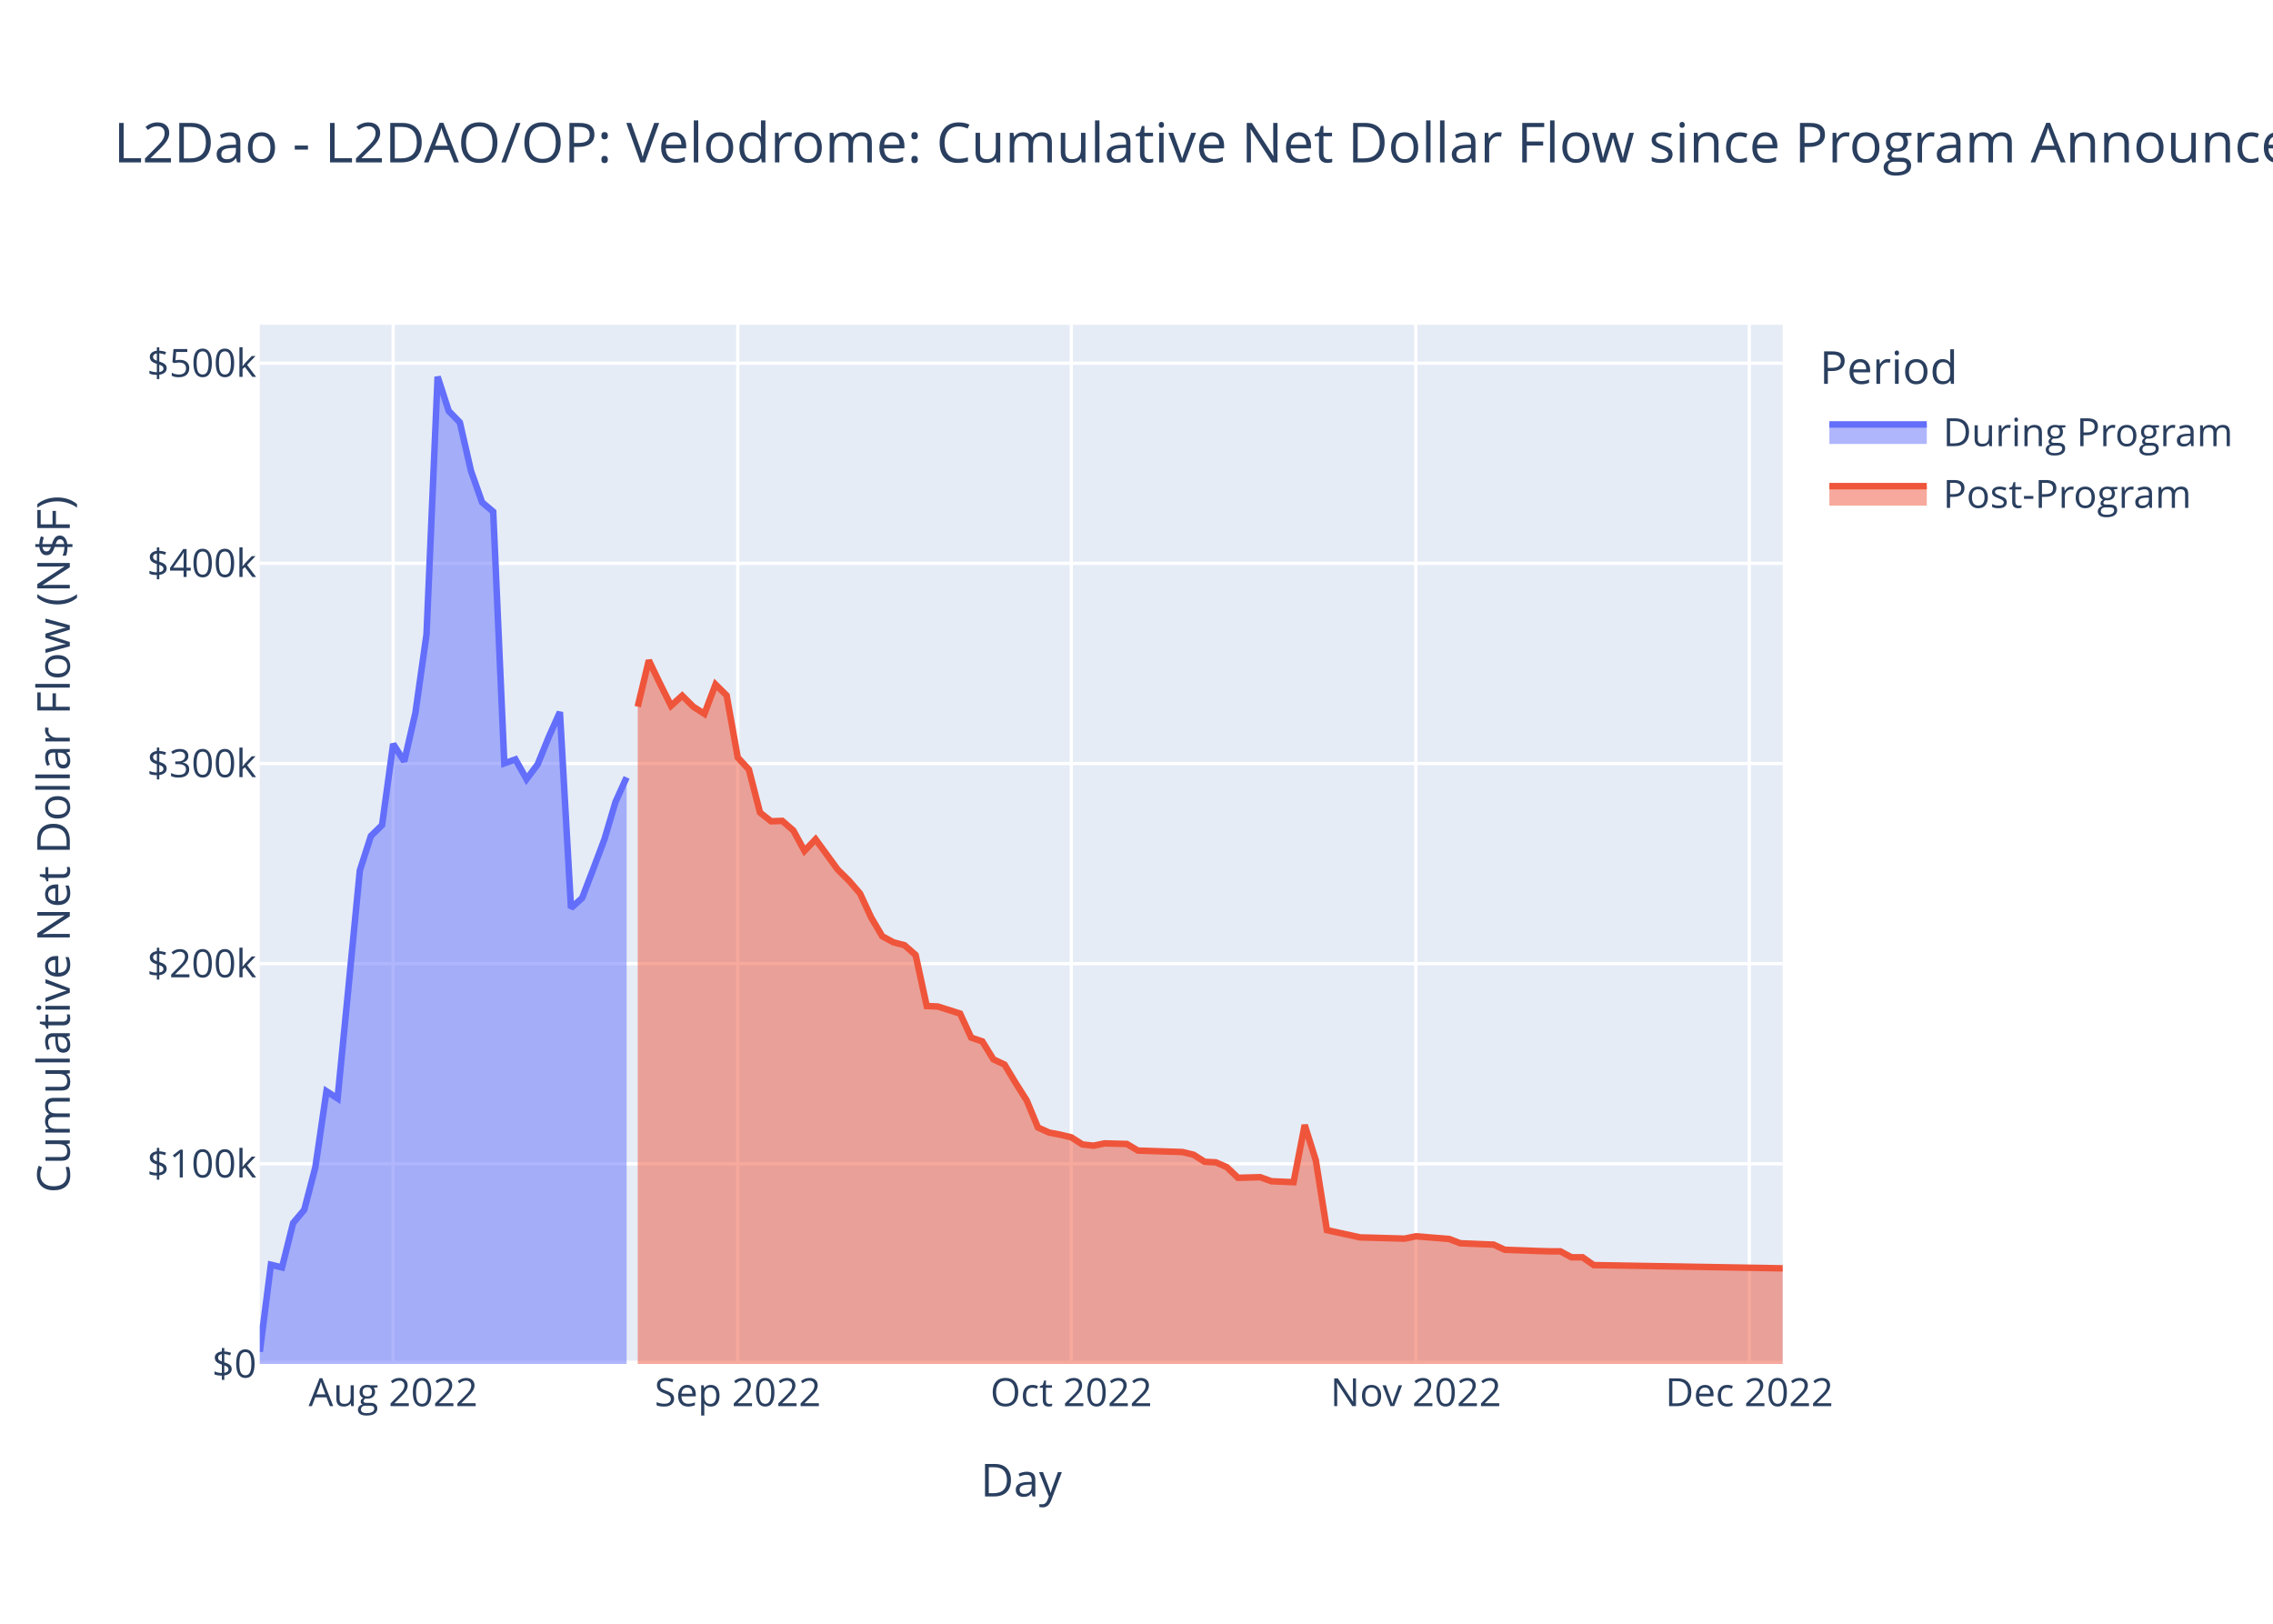
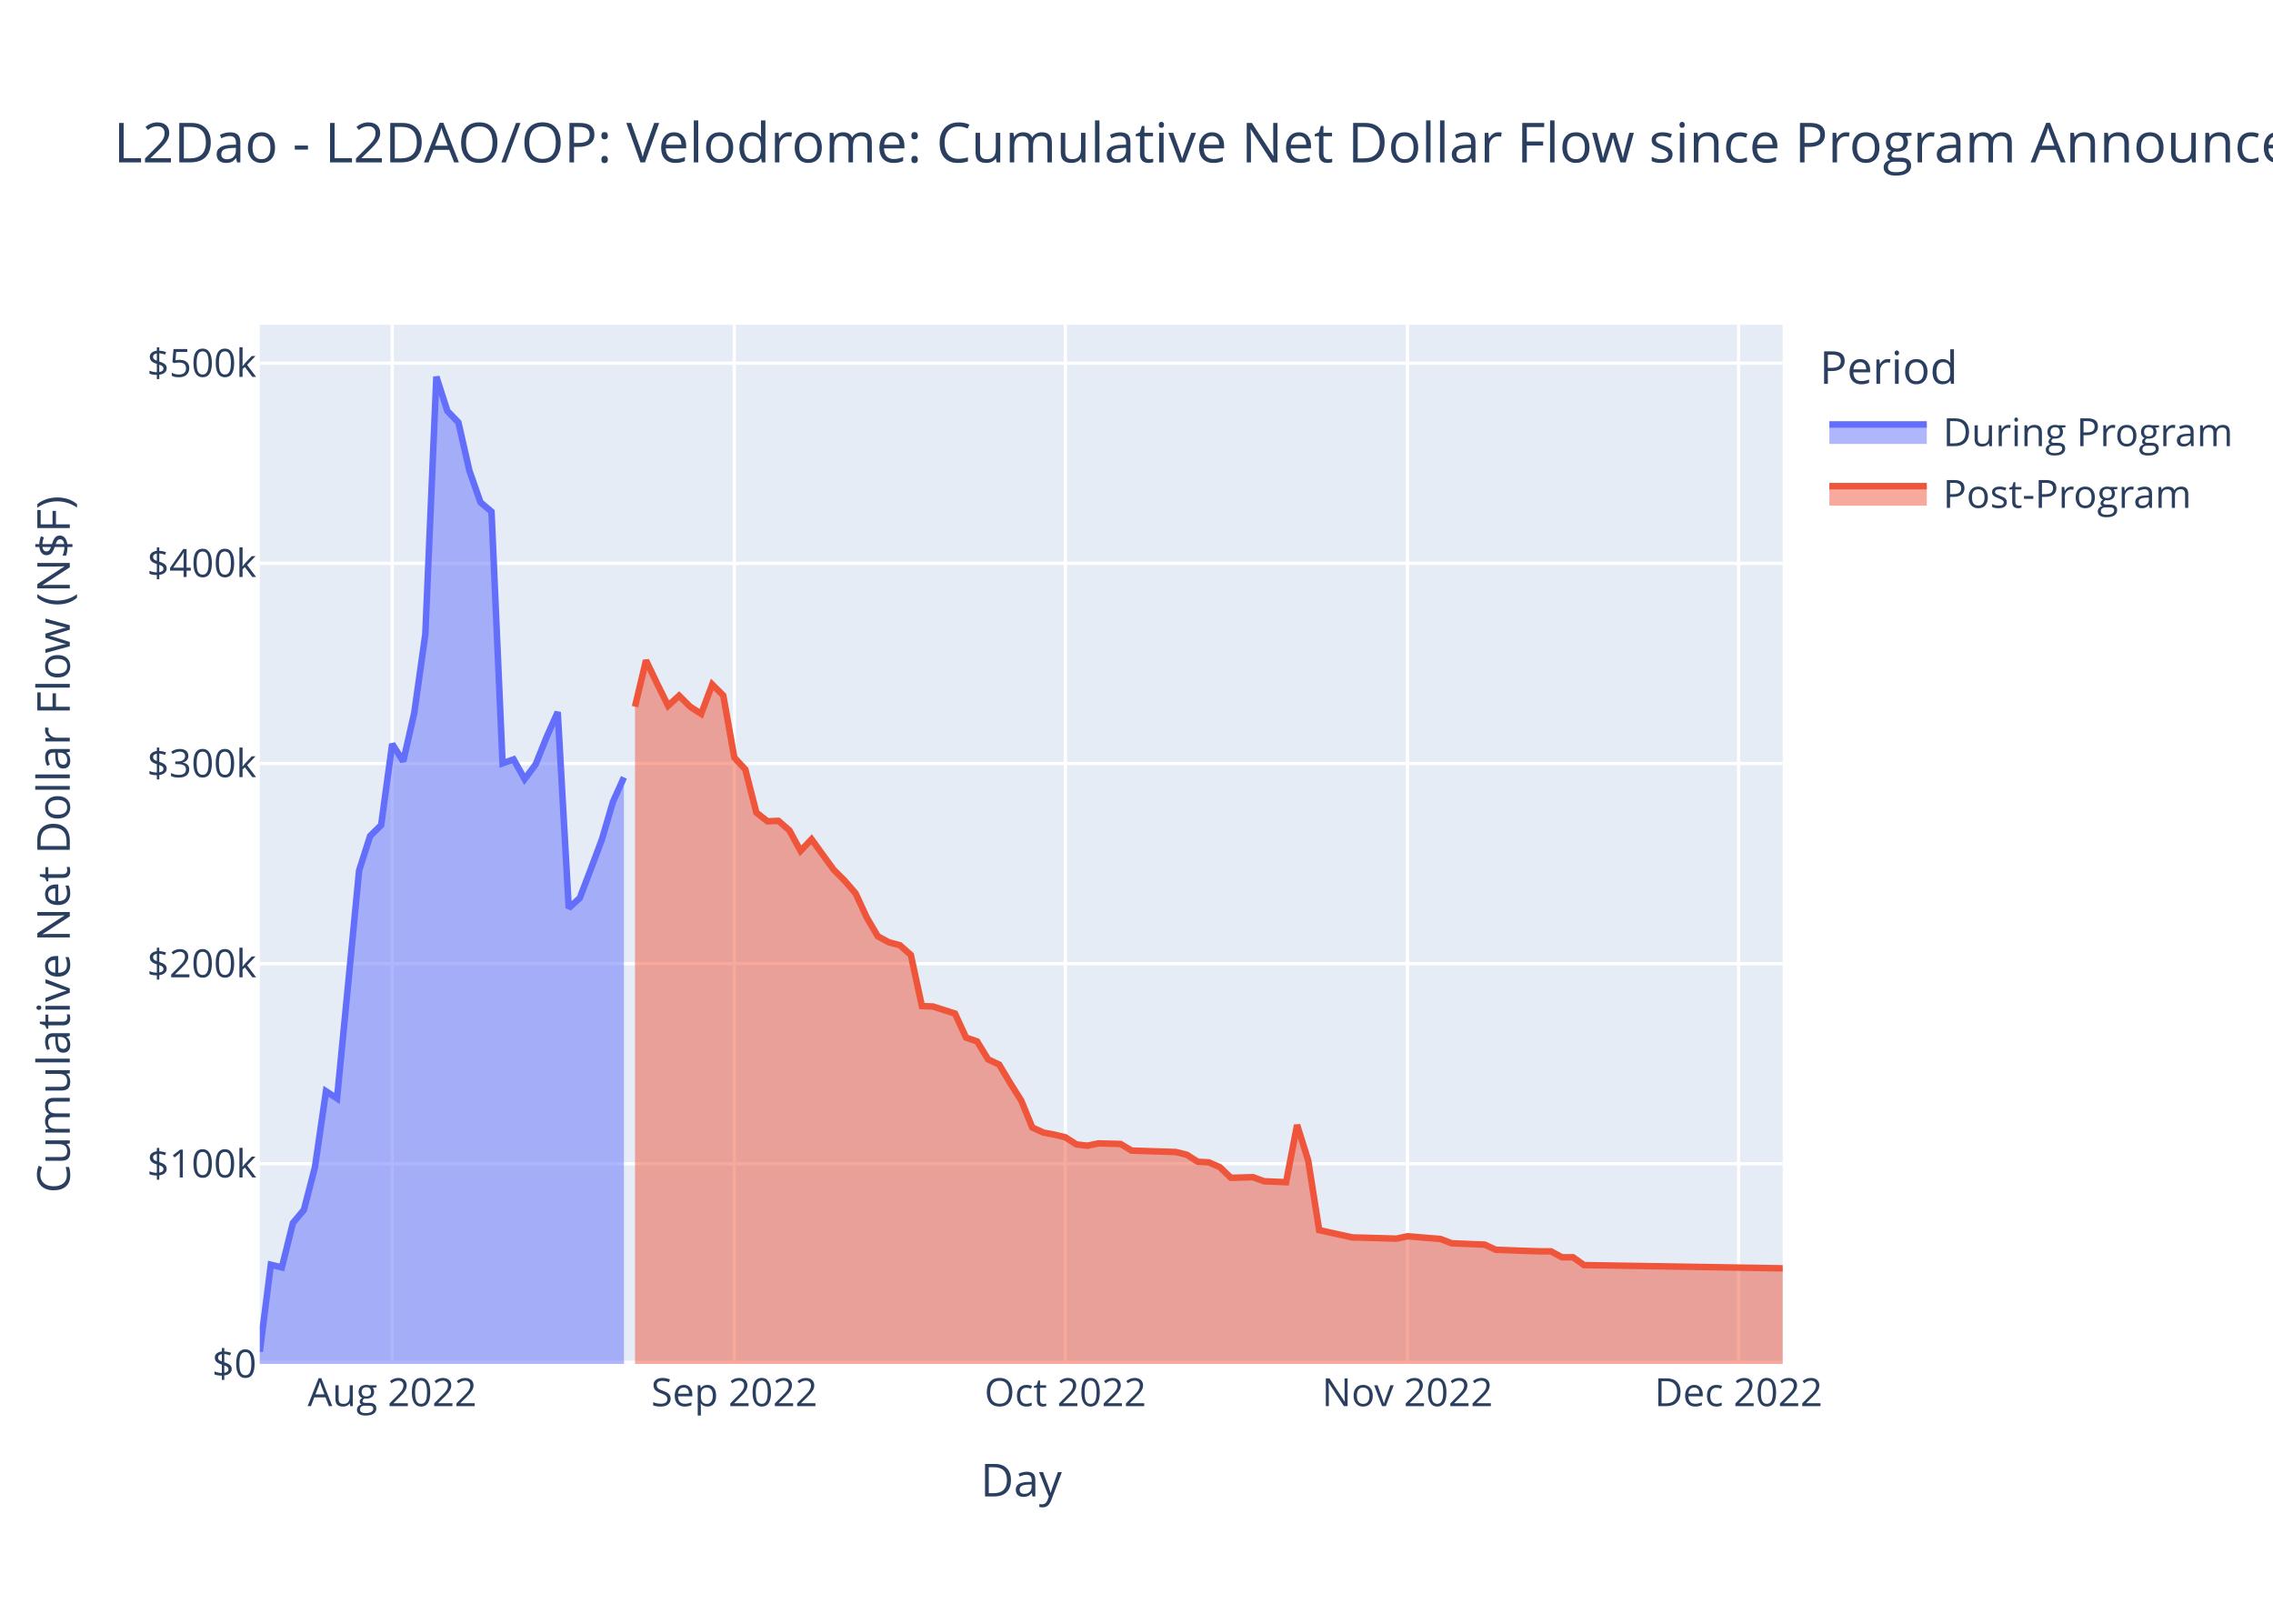
<svg xmlns="http://www.w3.org/2000/svg" class="main-svg" width="700" height="500" style="" viewBox="0 0 700 500">
  <rect x="0" y="0" width="700" height="500" style="fill: rgb(255, 255, 255); fill-opacity: 1;" />
-   <defs id="defs-6d59a1">
+   <defs id="defs-c981fb">
    <g class="clips">
-       <clipPath id="clip6d59a1xyplot" class="plotclip">
+       <clipPath id="clipc981fbxyplot" class="plotclip">
        <rect width="469" height="320" />
      </clipPath>
-       <clipPath class="axesclip" id="clip6d59a1x">
+       <clipPath class="axesclip" id="clipc981fbx">
        <rect x="80" y="0" width="469" height="500" />
      </clipPath>
-       <clipPath class="axesclip" id="clip6d59a1y">
+       <clipPath class="axesclip" id="clipc981fby">
        <rect x="0" y="100" width="700" height="320" />
      </clipPath>
-       <clipPath class="axesclip" id="clip6d59a1xy">
+       <clipPath class="axesclip" id="clipc981fbxy">
        <rect x="80" y="100" width="469" height="320" />
      </clipPath>
    </g>
    <g class="gradients" />
    <g class="patterns" />
  </defs>
  <g class="bglayer">
    <rect class="bg" x="80" y="100" width="469" height="320" style="fill: rgb(229, 236, 246); fill-opacity: 1; stroke-width: 0;" />
  </g>
  <g class="layer-below">
    <g class="imagelayer" />
    <g class="shapelayer" />
  </g>
  <g class="cartesianlayer">
    <g class="subplot xy">
      <g class="layer-subplot">
        <g class="shapelayer" />
        <g class="imagelayer" />
      </g>
      <g class="minor-gridlayer">
        <g class="x" />
        <g class="y" />
      </g>
      <g class="gridlayer">
        <g class="x">
-           <path class="xgrid crisp" transform="translate(121.08,0)" d="M0,100v320" style="stroke: rgb(255, 255, 255); stroke-opacity: 1; stroke-width: 1px;" />
-           <path class="xgrid crisp" transform="translate(227.2,0)" d="M0,100v320" style="stroke: rgb(255, 255, 255); stroke-opacity: 1; stroke-width: 1px;" />
-           <path class="xgrid crisp" transform="translate(329.91,0)" d="M0,100v320" style="stroke: rgb(255, 255, 255); stroke-opacity: 1; stroke-width: 1px;" />
-           <path class="xgrid crisp" transform="translate(436.03,0)" d="M0,100v320" style="stroke: rgb(255, 255, 255); stroke-opacity: 1; stroke-width: 1px;" />
-           <path class="xgrid crisp" transform="translate(538.73,0)" d="M0,100v320" style="stroke: rgb(255, 255, 255); stroke-opacity: 1; stroke-width: 1px;" />
+           <path class="xgrid crisp" transform="translate(120.78,0)" d="M0,100v320" style="stroke: rgb(255, 255, 255); stroke-opacity: 1; stroke-width: 1px;" />
+           <path class="xgrid crisp" transform="translate(226.14,0)" d="M0,100v320" style="stroke: rgb(255, 255, 255); stroke-opacity: 1; stroke-width: 1px;" />
+           <path class="xgrid crisp" transform="translate(328.09,0)" d="M0,100v320" style="stroke: rgb(255, 255, 255); stroke-opacity: 1; stroke-width: 1px;" />
+           <path class="xgrid crisp" transform="translate(433.45,0)" d="M0,100v320" style="stroke: rgb(255, 255, 255); stroke-opacity: 1; stroke-width: 1px;" />
+           <path class="xgrid crisp" transform="translate(535.41,0)" d="M0,100v320" style="stroke: rgb(255, 255, 255); stroke-opacity: 1; stroke-width: 1px;" />
        </g>
        <g class="y">
          <path class="ygrid crisp" transform="translate(0,358.37)" d="M80,0h469" style="stroke: rgb(255, 255, 255); stroke-opacity: 1; stroke-width: 1px;" />
          <path class="ygrid crisp" transform="translate(0,296.74)" d="M80,0h469" style="stroke: rgb(255, 255, 255); stroke-opacity: 1; stroke-width: 1px;" />
          <path class="ygrid crisp" transform="translate(0,235.11)" d="M80,0h469" style="stroke: rgb(255, 255, 255); stroke-opacity: 1; stroke-width: 1px;" />
          <path class="ygrid crisp" transform="translate(0,173.47)" d="M80,0h469" style="stroke: rgb(255, 255, 255); stroke-opacity: 1; stroke-width: 1px;" />
          <path class="ygrid crisp" transform="translate(0,111.84)" d="M80,0h469" style="stroke: rgb(255, 255, 255); stroke-opacity: 1; stroke-width: 1px;" />
        </g>
      </g>
      <g class="zerolinelayer">
        <path class="yzl zl crisp" transform="translate(0,420)" d="M80,0h469" style="stroke: rgb(255, 255, 255); stroke-opacity: 1; stroke-width: 2px;" />
      </g>
      <path class="xlines-below" />
      <path class="ylines-below" />
      <g class="overlines-below" />
      <g class="xaxislayer-below" />
      <g class="yaxislayer-below" />
      <g class="overaxes-below" />
-       <g class="plot" transform="translate(80,100)" clip-path="url(#clip6d59a1xyplot)">
+       <g class="plot" transform="translate(80,100)" clip-path="url(#clipc981fbxyplot)">
        <g class="scatterlayer mlayer">
-           <g class="trace scatter traced1cf63" style="stroke-miterlimit: 2;">
+           <g class="trace scatter trace70ae95" style="stroke-miterlimit: 2;">
            <g class="fills">
              <g>
-                 <path class="js-fill" d="M112.97,320L0,320L0,316.24L3.42,289.45L6.85,290.28L10.27,276.6L13.69,272.55L17.12,259.42L20.54,236.03L23.96,238.25L27.39,203.3L30.81,168.07L34.23,157.41L37.66,154.07L41.08,129.09L44.5,134.44L47.93,119.49L51.35,95.34L54.77,16L58.2,26.57L61.62,30.07L65.04,44.98L68.47,54.68L71.89,57.57L75.31,135.06L78.74,133.84L82.16,139.92L85.58,135.37L89.01,126.91L92.43,119.27L95.85,179.63L99.28,176.51L102.7,167.58L106.12,158.5L109.55,146.95L112.97,139.38" style="fill: rgb(99, 110, 250); fill-opacity: 0.5; stroke-width: 0;" />
+                 <path class="js-fill" d="M112.15,320L0,320L0,316.24L3.4,289.45L6.8,290.28L10.2,276.6L13.59,272.55L16.99,259.42L20.39,236.03L23.79,238.25L27.19,203.3L30.59,168.07L33.99,157.41L37.38,154.07L40.78,129.09L44.18,134.44L47.58,119.49L50.98,95.34L54.38,16L57.78,26.57L61.17,30.07L64.57,44.98L67.97,54.68L71.37,57.57L74.77,135.06L78.17,133.84L81.57,139.92L84.96,135.37L88.36,126.91L91.76,119.27L95.16,179.63L98.56,176.51L101.96,167.58L105.36,158.5L108.75,146.95L112.15,139.38" style="fill: rgb(99, 110, 250); fill-opacity: 0.5; stroke-width: 0;" />
              </g>
            </g>
            <g class="errorbars" />
            <g class="lines">
-               <path class="js-line" d="M0,316.24L3.42,289.45L6.85,290.28L10.27,276.6L13.69,272.55L17.12,259.42L20.54,236.03L23.96,238.25L27.39,203.3L30.81,168.07L34.23,157.41L37.66,154.07L41.08,129.09L44.5,134.44L47.93,119.49L51.35,95.34L54.77,16L58.2,26.57L61.62,30.07L65.04,44.98L68.47,54.68L71.89,57.57L75.31,135.06L78.74,133.84L82.16,139.92L85.58,135.37L89.01,126.91L92.43,119.27L95.85,179.63L99.28,176.51L102.7,167.58L106.12,158.5L109.55,146.95L112.97,139.38" style="vector-effect: non-scaling-stroke; fill: none; stroke: rgb(99, 110, 250); stroke-opacity: 1; stroke-width: 2px; opacity: 1;" />
+               <path class="js-line" d="M0,316.24L3.4,289.45L6.8,290.28L10.2,276.6L13.59,272.55L16.99,259.42L20.39,236.03L23.79,238.25L27.19,203.3L30.59,168.07L33.99,157.41L37.38,154.07L40.78,129.09L44.18,134.44L47.58,119.49L50.98,95.34L54.38,16L57.78,26.57L61.17,30.07L64.57,44.98L67.97,54.68L71.37,57.57L74.77,135.06L78.17,133.84L81.57,139.92L84.96,135.37L88.36,126.91L91.76,119.27L95.16,179.63L98.56,176.51L101.96,167.58L105.36,158.5L108.75,146.95L112.15,139.38" style="vector-effect: non-scaling-stroke; fill: none; stroke: rgb(99, 110, 250); stroke-opacity: 1; stroke-width: 2px; opacity: 1;" />
            </g>
            <g class="points" />
            <g class="text" />
          </g>
-           <g class="trace scatter tracebf5d19" style="stroke-miterlimit: 2;">
+           <g class="trace scatter trace29d8ad" style="stroke-miterlimit: 2;">
            <g class="fills">
              <g>
-                 <path class="js-fill" d="M469,320L116.39,320L116.39,117.6L119.82,103.35L123.24,110.48L126.66,117.32L130.09,114.22L133.51,117.62L136.93,119.81L140.36,110.77L143.78,114.15L147.2,133.26L150.63,136.96L154.05,150.21L157.47,152.9L160.9,152.77L164.32,155.73L167.74,162.01L171.17,158.44L178.01,167.8L181.44,171.18L184.86,175.13L188.28,182.5L191.71,188.31L195.13,190.16L198.55,191.06L201.98,194.07L205.4,209.79L208.82,209.93L215.67,212.11L219.09,219.51L222.52,220.68L225.94,226.21L229.36,227.81L232.79,233.49L236.21,238.9L239.64,247.18L243.06,248.75L246.48,249.39L249.91,250.21L253.33,252.4L256.75,252.79L260.18,252.08L267.02,252.26L270.45,254.3L284.14,254.74L287.56,255.57L290.99,257.75L294.41,257.92L297.83,259.41L301.26,262.68L308.1,262.49L311.53,263.74L318.37,264.03L321.8,246.42L325.22,257.29L328.64,278.8L338.91,281.04L342.34,281.12L352.61,281.41L356.03,280.69L366.3,281.52L369.72,282.84L379.99,283.26L383.42,284.84L393.69,285.22L397.11,285.32L400.53,285.33L403.96,287.16L407.38,287.16L410.8,289.56L469,290.56" style="fill: rgb(239, 85, 59); fill-opacity: 0.5; stroke-width: 0;" />
+                 <path class="js-fill" d="M469,320L115.55,320L115.55,117.6L118.95,103.35L122.35,110.48L125.75,117.32L129.14,114.22L132.54,117.62L135.94,119.81L139.34,110.77L142.74,114.15L146.14,133.26L149.54,136.96L152.93,150.21L156.33,152.9L159.73,152.77L163.13,155.73L166.53,162.01L169.93,158.44L176.72,167.8L180.12,171.18L183.52,175.13L186.92,182.5L190.32,188.31L193.72,190.16L197.12,191.06L200.51,194.07L203.91,209.79L207.31,209.93L214.11,212.11L217.51,219.51L220.91,220.68L224.3,226.21L227.7,227.81L231.1,233.49L234.5,238.9L237.9,247.18L241.3,248.75L244.7,249.39L248.09,250.21L251.49,252.4L254.89,252.79L258.29,252.08L265.09,252.26L268.49,254.3L282.08,254.74L285.48,255.57L288.88,257.75L292.28,257.92L295.67,259.41L299.07,262.68L305.87,262.49L309.27,263.74L316.07,264.03L319.46,246.42L322.86,257.29L326.26,278.8L336.46,281.04L339.86,281.12L350.05,281.41L353.45,280.69L363.64,281.52L367.04,282.84L377.24,283.26L380.64,284.84L390.83,285.22L394.23,285.32L397.63,285.33L401.03,287.16L404.43,287.16L407.83,289.56L469,290.56" style="fill: rgb(239, 85, 59); fill-opacity: 0.5; stroke-width: 0;" />
              </g>
            </g>
            <g class="errorbars" />
            <g class="lines">
-               <path class="js-line" d="M116.39,117.6L119.82,103.35L123.24,110.48L126.66,117.32L130.09,114.22L133.51,117.62L136.93,119.81L140.36,110.77L143.78,114.15L147.2,133.26L150.63,136.96L154.05,150.21L157.47,152.9L160.9,152.77L164.32,155.73L167.74,162.01L171.17,158.44L178.01,167.8L181.44,171.18L184.86,175.13L188.28,182.5L191.71,188.31L195.13,190.16L198.55,191.06L201.98,194.07L205.4,209.79L208.82,209.93L215.67,212.11L219.09,219.51L222.52,220.68L225.94,226.21L229.36,227.81L232.79,233.49L236.21,238.9L239.64,247.18L243.06,248.75L246.48,249.39L249.91,250.21L253.33,252.4L256.75,252.79L260.18,252.08L267.02,252.26L270.45,254.3L284.14,254.74L287.56,255.57L290.99,257.75L294.41,257.92L297.83,259.41L301.26,262.68L308.1,262.49L311.53,263.74L318.37,264.03L321.8,246.42L325.22,257.29L328.64,278.8L338.91,281.04L342.34,281.12L352.61,281.41L356.03,280.69L366.3,281.52L369.72,282.84L379.99,283.26L383.42,284.84L393.69,285.22L397.11,285.32L400.53,285.33L403.96,287.16L407.38,287.16L410.8,289.56L469,290.56" style="vector-effect: non-scaling-stroke; fill: none; stroke: rgb(239, 85, 59); stroke-opacity: 1; stroke-width: 2px; opacity: 1;" />
+               <path class="js-line" d="M115.55,117.6L118.95,103.35L122.35,110.48L125.75,117.32L129.14,114.22L132.54,117.62L135.94,119.81L139.34,110.77L142.74,114.15L146.14,133.26L149.54,136.96L152.93,150.21L156.33,152.9L159.73,152.77L163.13,155.73L166.53,162.01L169.93,158.44L176.72,167.8L180.12,171.18L183.52,175.13L186.92,182.5L190.32,188.31L193.72,190.16L197.12,191.06L200.51,194.07L203.91,209.79L207.31,209.93L214.11,212.11L217.51,219.51L220.91,220.68L224.3,226.21L227.7,227.81L231.1,233.49L234.5,238.9L237.9,247.18L241.3,248.75L244.7,249.39L248.09,250.21L251.49,252.4L254.89,252.79L258.29,252.08L265.09,252.26L268.49,254.3L282.08,254.74L285.48,255.57L288.88,257.75L292.28,257.92L295.67,259.41L299.07,262.68L305.87,262.49L309.27,263.74L316.07,264.03L319.46,246.42L322.86,257.29L326.26,278.8L336.46,281.04L339.86,281.12L350.05,281.41L353.45,280.69L363.64,281.52L367.04,282.84L377.24,283.26L380.64,284.84L390.83,285.22L394.23,285.32L397.63,285.33L401.03,287.16L404.43,287.16L407.83,289.56L469,290.56" style="vector-effect: non-scaling-stroke; fill: none; stroke: rgb(239, 85, 59); stroke-opacity: 1; stroke-width: 2px; opacity: 1;" />
            </g>
            <g class="points" />
            <g class="text" />
          </g>
        </g>
      </g>
      <g class="overplot" />
      <path class="xlines-above crisp" d="M0,0" style="fill: none;" />
      <path class="ylines-above crisp" d="M0,0" style="fill: none;" />
      <g class="overlines-above" />
      <g class="xaxislayer-above">
        <g class="xtick">
-           <text text-anchor="middle" x="0" y="433" transform="translate(121.08,0)" style="font-family: 'Open Sans', verdana, arial, sans-serif; font-size: 12px; fill: rgb(42, 63, 95); fill-opacity: 1; white-space: pre; opacity: 1;">Aug 2022</text>
-         </g>
-         <g class="xtick">
-           <text text-anchor="middle" x="0" y="433" style="font-family: 'Open Sans', verdana, arial, sans-serif; font-size: 12px; fill: rgb(42, 63, 95); fill-opacity: 1; white-space: pre; opacity: 1;" transform="translate(227.2,0)">Sep 2022</text>
-         </g>
-         <g class="xtick">
-           <text text-anchor="middle" x="0" y="433" style="font-family: 'Open Sans', verdana, arial, sans-serif; font-size: 12px; fill: rgb(42, 63, 95); fill-opacity: 1; white-space: pre; opacity: 1;" transform="translate(329.91,0)">Oct 2022</text>
-         </g>
-         <g class="xtick">
-           <text text-anchor="middle" x="0" y="433" style="font-family: 'Open Sans', verdana, arial, sans-serif; font-size: 12px; fill: rgb(42, 63, 95); fill-opacity: 1; white-space: pre; opacity: 1;" transform="translate(436.03,0)">Nov 2022</text>
-         </g>
-         <g class="xtick">
-           <text text-anchor="middle" x="0" y="433" style="font-family: 'Open Sans', verdana, arial, sans-serif; font-size: 12px; fill: rgb(42, 63, 95); fill-opacity: 1; white-space: pre; opacity: 1;" transform="translate(538.73,0)">Dec 2022</text>
+           <text text-anchor="middle" x="0" y="433" transform="translate(120.78,0)" style="font-family: 'Open Sans', verdana, arial, sans-serif; font-size: 12px; fill: rgb(42, 63, 95); fill-opacity: 1; white-space: pre; opacity: 1;">Aug 2022</text>
+         </g>
+         <g class="xtick">
+           <text text-anchor="middle" x="0" y="433" style="font-family: 'Open Sans', verdana, arial, sans-serif; font-size: 12px; fill: rgb(42, 63, 95); fill-opacity: 1; white-space: pre; opacity: 1;" transform="translate(226.14,0)">Sep 2022</text>
+         </g>
+         <g class="xtick">
+           <text text-anchor="middle" x="0" y="433" style="font-family: 'Open Sans', verdana, arial, sans-serif; font-size: 12px; fill: rgb(42, 63, 95); fill-opacity: 1; white-space: pre; opacity: 1;" transform="translate(328.09,0)">Oct 2022</text>
+         </g>
+         <g class="xtick">
+           <text text-anchor="middle" x="0" y="433" style="font-family: 'Open Sans', verdana, arial, sans-serif; font-size: 12px; fill: rgb(42, 63, 95); fill-opacity: 1; white-space: pre; opacity: 1;" transform="translate(433.45,0)">Nov 2022</text>
+         </g>
+         <g class="xtick">
+           <text text-anchor="middle" x="0" y="433" style="font-family: 'Open Sans', verdana, arial, sans-serif; font-size: 12px; fill: rgb(42, 63, 95); fill-opacity: 1; white-space: pre; opacity: 1;" transform="translate(535.41,0)">Dec 2022</text>
        </g>
      </g>
      <g class="yaxislayer-above">
        <g class="ytick">
          <text text-anchor="end" x="79" y="4.2" transform="translate(0,420)" style="font-family: 'Open Sans', verdana, arial, sans-serif; font-size: 12px; fill: rgb(42, 63, 95); fill-opacity: 1; white-space: pre; opacity: 1;">$0</text>
        </g>
        <g class="ytick">
          <text text-anchor="end" x="79" y="4.2" style="font-family: 'Open Sans', verdana, arial, sans-serif; font-size: 12px; fill: rgb(42, 63, 95); fill-opacity: 1; white-space: pre; opacity: 1;" transform="translate(0,358.37)">$100k</text>
        </g>
        <g class="ytick">
          <text text-anchor="end" x="79" y="4.2" style="font-family: 'Open Sans', verdana, arial, sans-serif; font-size: 12px; fill: rgb(42, 63, 95); fill-opacity: 1; white-space: pre; opacity: 1;" transform="translate(0,296.74)">$200k</text>
        </g>
        <g class="ytick">
          <text text-anchor="end" x="79" y="4.2" style="font-family: 'Open Sans', verdana, arial, sans-serif; font-size: 12px; fill: rgb(42, 63, 95); fill-opacity: 1; white-space: pre; opacity: 1;" transform="translate(0,235.11)">$300k</text>
        </g>
        <g class="ytick">
          <text text-anchor="end" x="79" y="4.2" style="font-family: 'Open Sans', verdana, arial, sans-serif; font-size: 12px; fill: rgb(42, 63, 95); fill-opacity: 1; white-space: pre; opacity: 1;" transform="translate(0,173.47)">$400k</text>
        </g>
        <g class="ytick">
          <text text-anchor="end" x="79" y="4.2" style="font-family: 'Open Sans', verdana, arial, sans-serif; font-size: 12px; fill: rgb(42, 63, 95); fill-opacity: 1; white-space: pre; opacity: 1;" transform="translate(0,111.84)">$500k</text>
        </g>
      </g>
      <g class="overaxes-above" />
    </g>
  </g>
  <g class="polarlayer" />
  <g class="smithlayer" />
  <g class="ternarylayer" />
  <g class="geolayer" />
  <g class="funnelarealayer" />
  <g class="pielayer" />
  <g class="iciclelayer" />
  <g class="treemaplayer" />
  <g class="sunburstlayer" />
  <g class="glimages" />
-   <defs id="topdefs-6d59a1">
+   <defs id="topdefs-c981fb">
    <g class="clips" />
-     <clipPath id="legend6d59a1">
+     <clipPath id="legendc981fb">
      <rect width="130" height="67" x="0" y="0" />
    </clipPath>
  </defs>
  <g class="layer-above">
    <g class="imagelayer" />
    <g class="shapelayer" />
  </g>
  <g class="infolayer">
    <g class="legend" pointer-events="all" transform="translate(558.38,100)">
      <rect class="bg" shape-rendering="crispEdges" width="130" height="67" x="0" y="0" style="stroke: rgb(68, 68, 68); stroke-opacity: 1; fill: rgb(255, 255, 255); fill-opacity: 1; stroke-width: 0px;" />
-       <g class="scrollbox" transform="" clip-path="url(#legend6d59a1)">
+       <g class="scrollbox" transform="" clip-path="url(#legendc981fb)">
        <text class="legendtitletext" text-anchor="start" x="2" y="18.2" style="font-family: 'Open Sans', verdana, arial, sans-serif; font-size: 14px; fill: rgb(42, 63, 95); fill-opacity: 1; white-space: pre;">Period</text>
        <g class="groups">
          <g class="traces" transform="translate(0,32.7)" style="opacity: 1;">
            <text class="legendtext" text-anchor="start" x="40" y="4.68" style="font-family: 'Open Sans', verdana, arial, sans-serif; font-size: 12px; fill: rgb(42, 63, 95); fill-opacity: 1; white-space: pre;">During Program</text>
            <g class="layers">
              <g class="legendfill">
                <path class="js-fill" d="M5,-2h30v6h-30z" style="stroke-width: 0; fill: rgb(99, 110, 250); fill-opacity: 0.5;" />
              </g>
              <g class="legendlines">
                <path class="js-line" d="M5,-2h30" style="fill: none; stroke: rgb(99, 110, 250); stroke-opacity: 1; stroke-width: 2px;" />
              </g>
              <g class="legendsymbols">
                <g class="legendpoints" />
              </g>
            </g>
            <rect class="legendtoggle" x="0" y="-9.5" width="124.703" height="19" style="fill: rgb(0, 0, 0); fill-opacity: 0;" />
          </g>
          <g class="traces" transform="translate(0,51.7)" style="opacity: 1;">
            <text class="legendtext" text-anchor="start" x="40" y="4.68" style="font-family: 'Open Sans', verdana, arial, sans-serif; font-size: 12px; fill: rgb(42, 63, 95); fill-opacity: 1; white-space: pre;">Post-Program</text>
            <g class="layers">
              <g class="legendfill">
                <path class="js-fill" d="M5,-2h30v6h-30z" style="stroke-width: 0; fill: rgb(239, 85, 59); fill-opacity: 0.5;" />
              </g>
              <g class="legendlines">
                <path class="js-line" d="M5,-2h30" style="fill: none; stroke: rgb(239, 85, 59); stroke-opacity: 1; stroke-width: 2px;" />
              </g>
              <g class="legendsymbols">
                <g class="legendpoints" />
              </g>
            </g>
            <rect class="legendtoggle" x="0" y="-9.5" width="124.703" height="19" style="fill: rgb(0, 0, 0); fill-opacity: 0;" />
          </g>
        </g>
      </g>
      <rect class="scrollbar" rx="20" ry="3" width="0" height="0" x="0" y="0" style="fill: rgb(128, 139, 164); fill-opacity: 1;" />
    </g>
    <g class="g-gtitle">
      <text class="gtitle" x="35" y="50" text-anchor="start" dy="0em" style="font-family: 'Open Sans', verdana, arial, sans-serif; font-size: 17px; fill: rgb(42, 63, 95); opacity: 1; font-weight: normal; white-space: pre;">L2Dao - L2DAO/OP: Velodrome: Cumulative Net Dollar Flow since Program Announcement</text>
    </g>
    <g class="g-xtitle">
      <text class="xtitle" x="314.5" y="460.8" text-anchor="middle" style="font-family: 'Open Sans', verdana, arial, sans-serif; font-size: 14px; fill: rgb(42, 63, 95); opacity: 1; font-weight: normal; white-space: pre;">Day</text>
    </g>
    <g class="g-ytitle">
      <text class="ytitle" transform="rotate(-90,21.49688,260)" x="21.497" y="260" text-anchor="middle" style="font-family: 'Open Sans', verdana, arial, sans-serif; font-size: 14px; fill: rgb(42, 63, 95); opacity: 1; font-weight: normal; white-space: pre;">Cumulative Net Dollar Flow (N$F)</text>
    </g>
  </g>
</svg>
